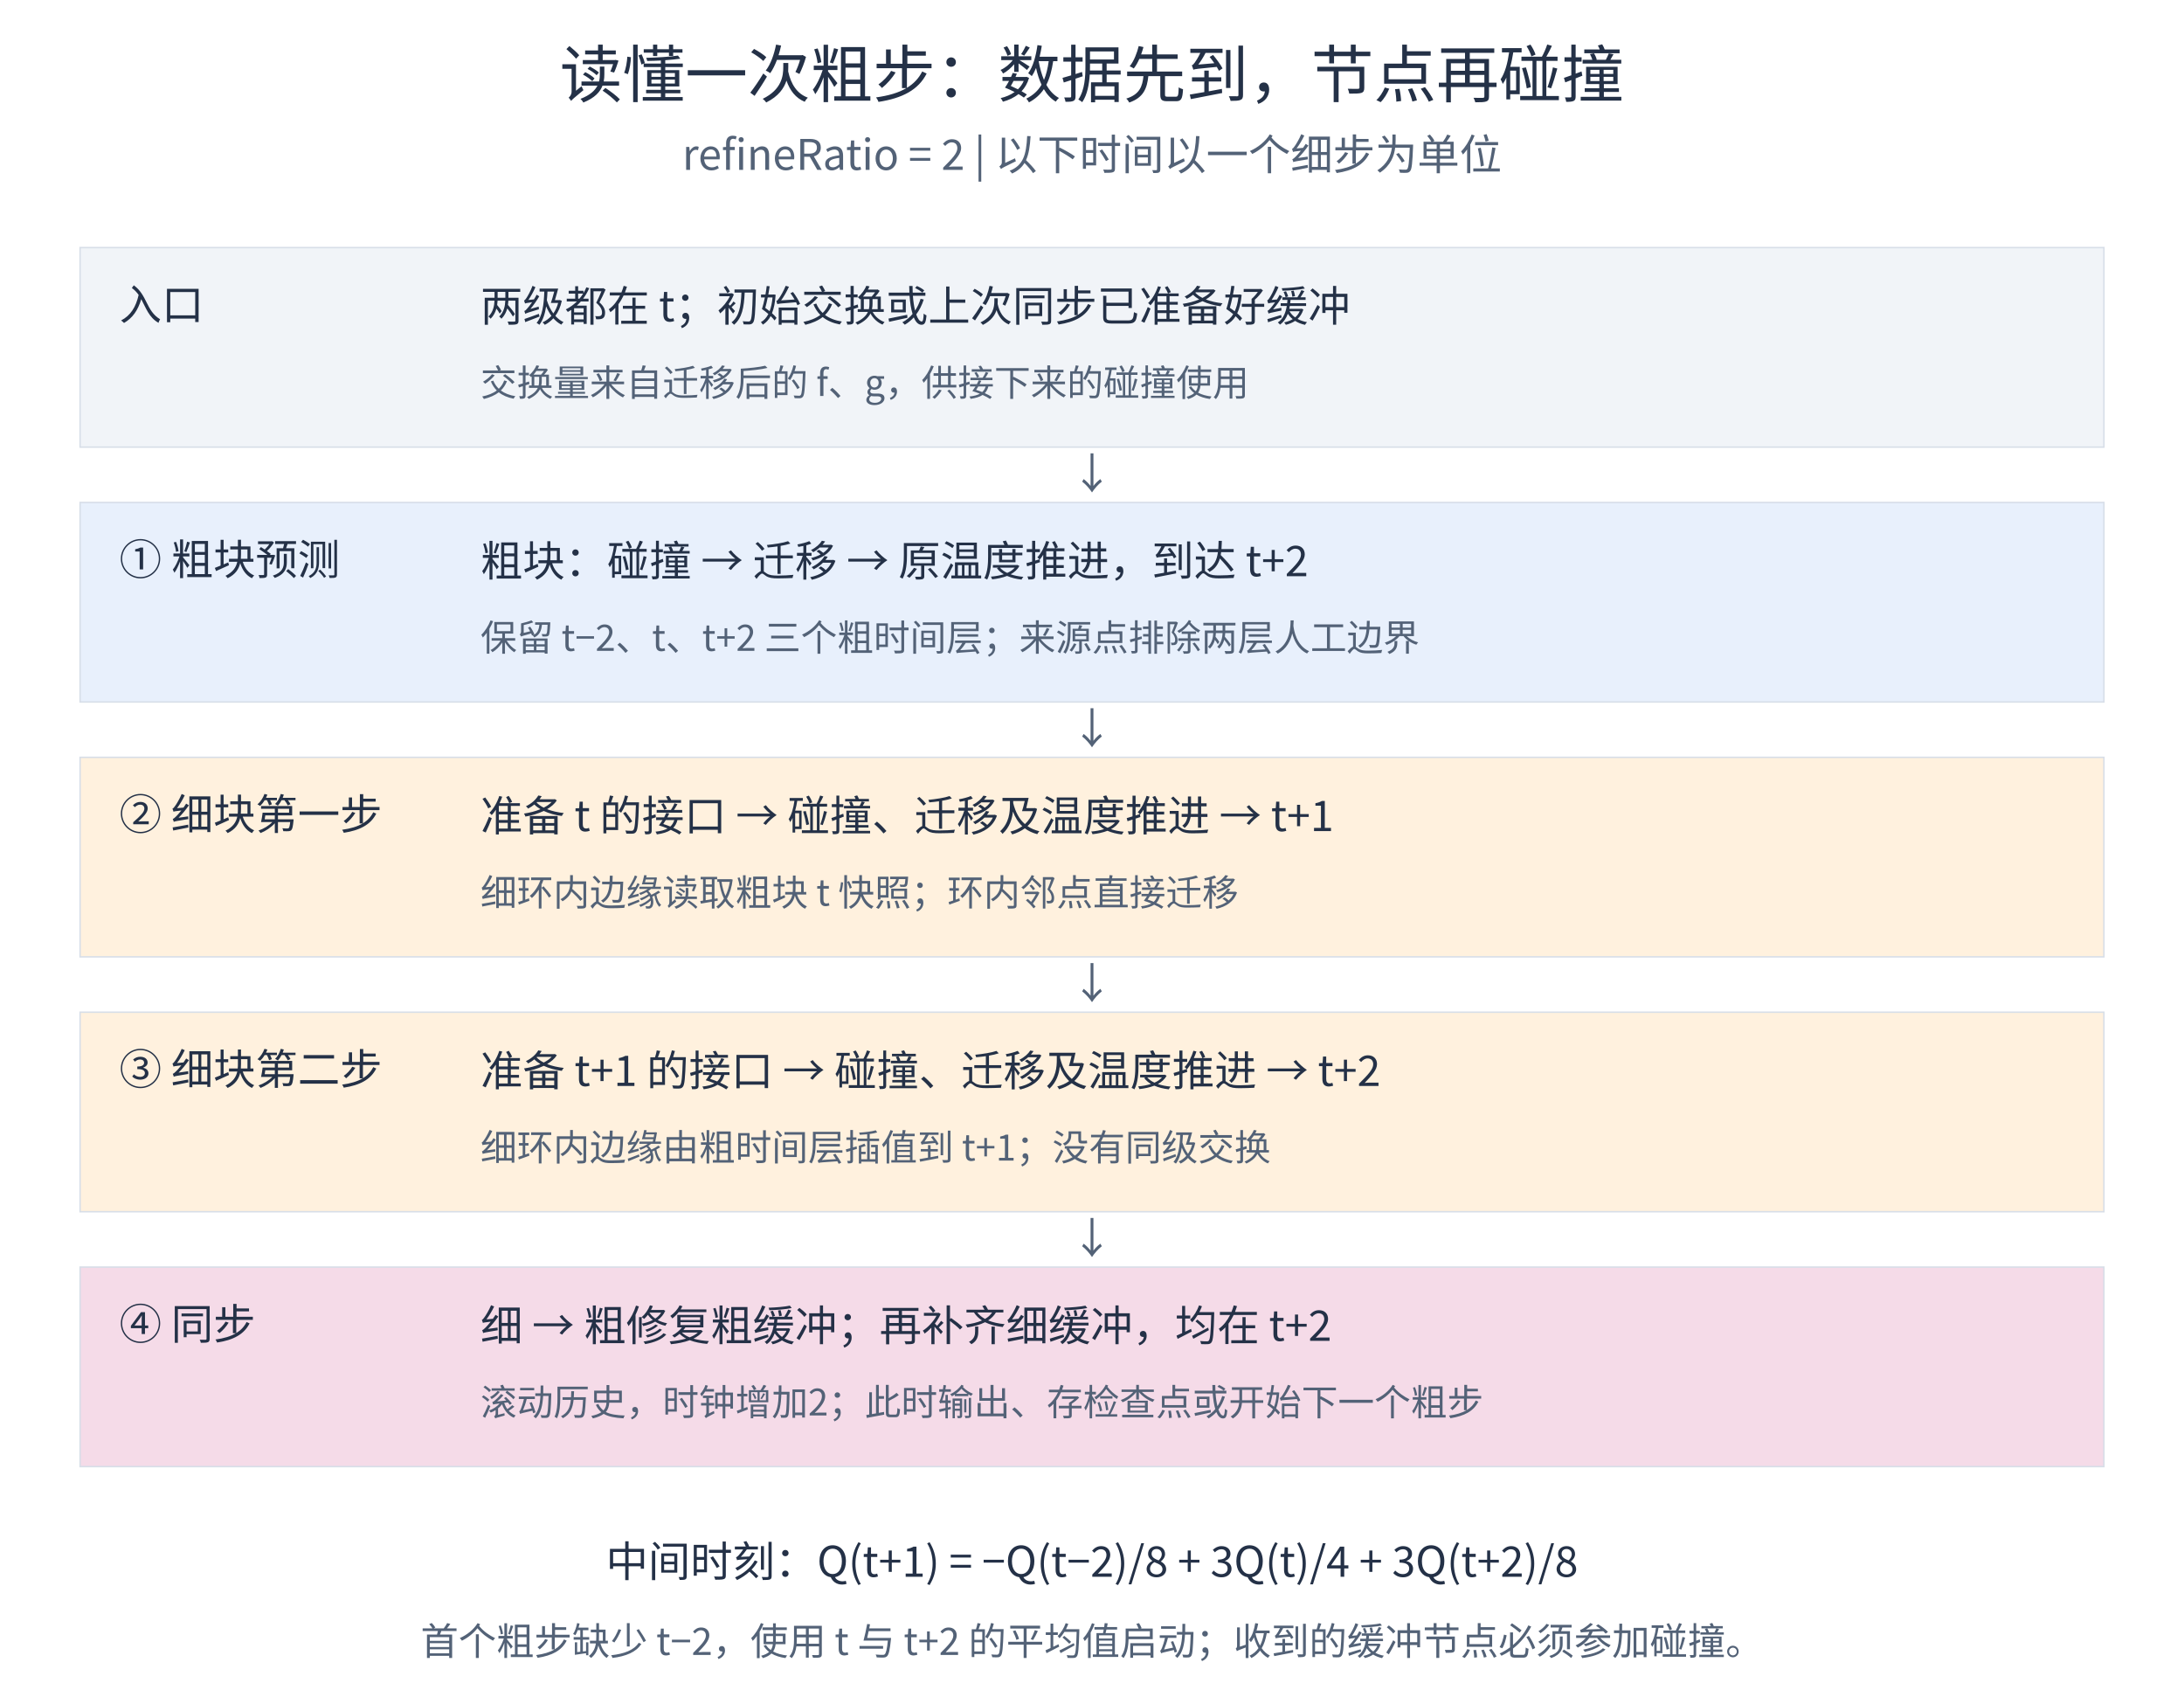
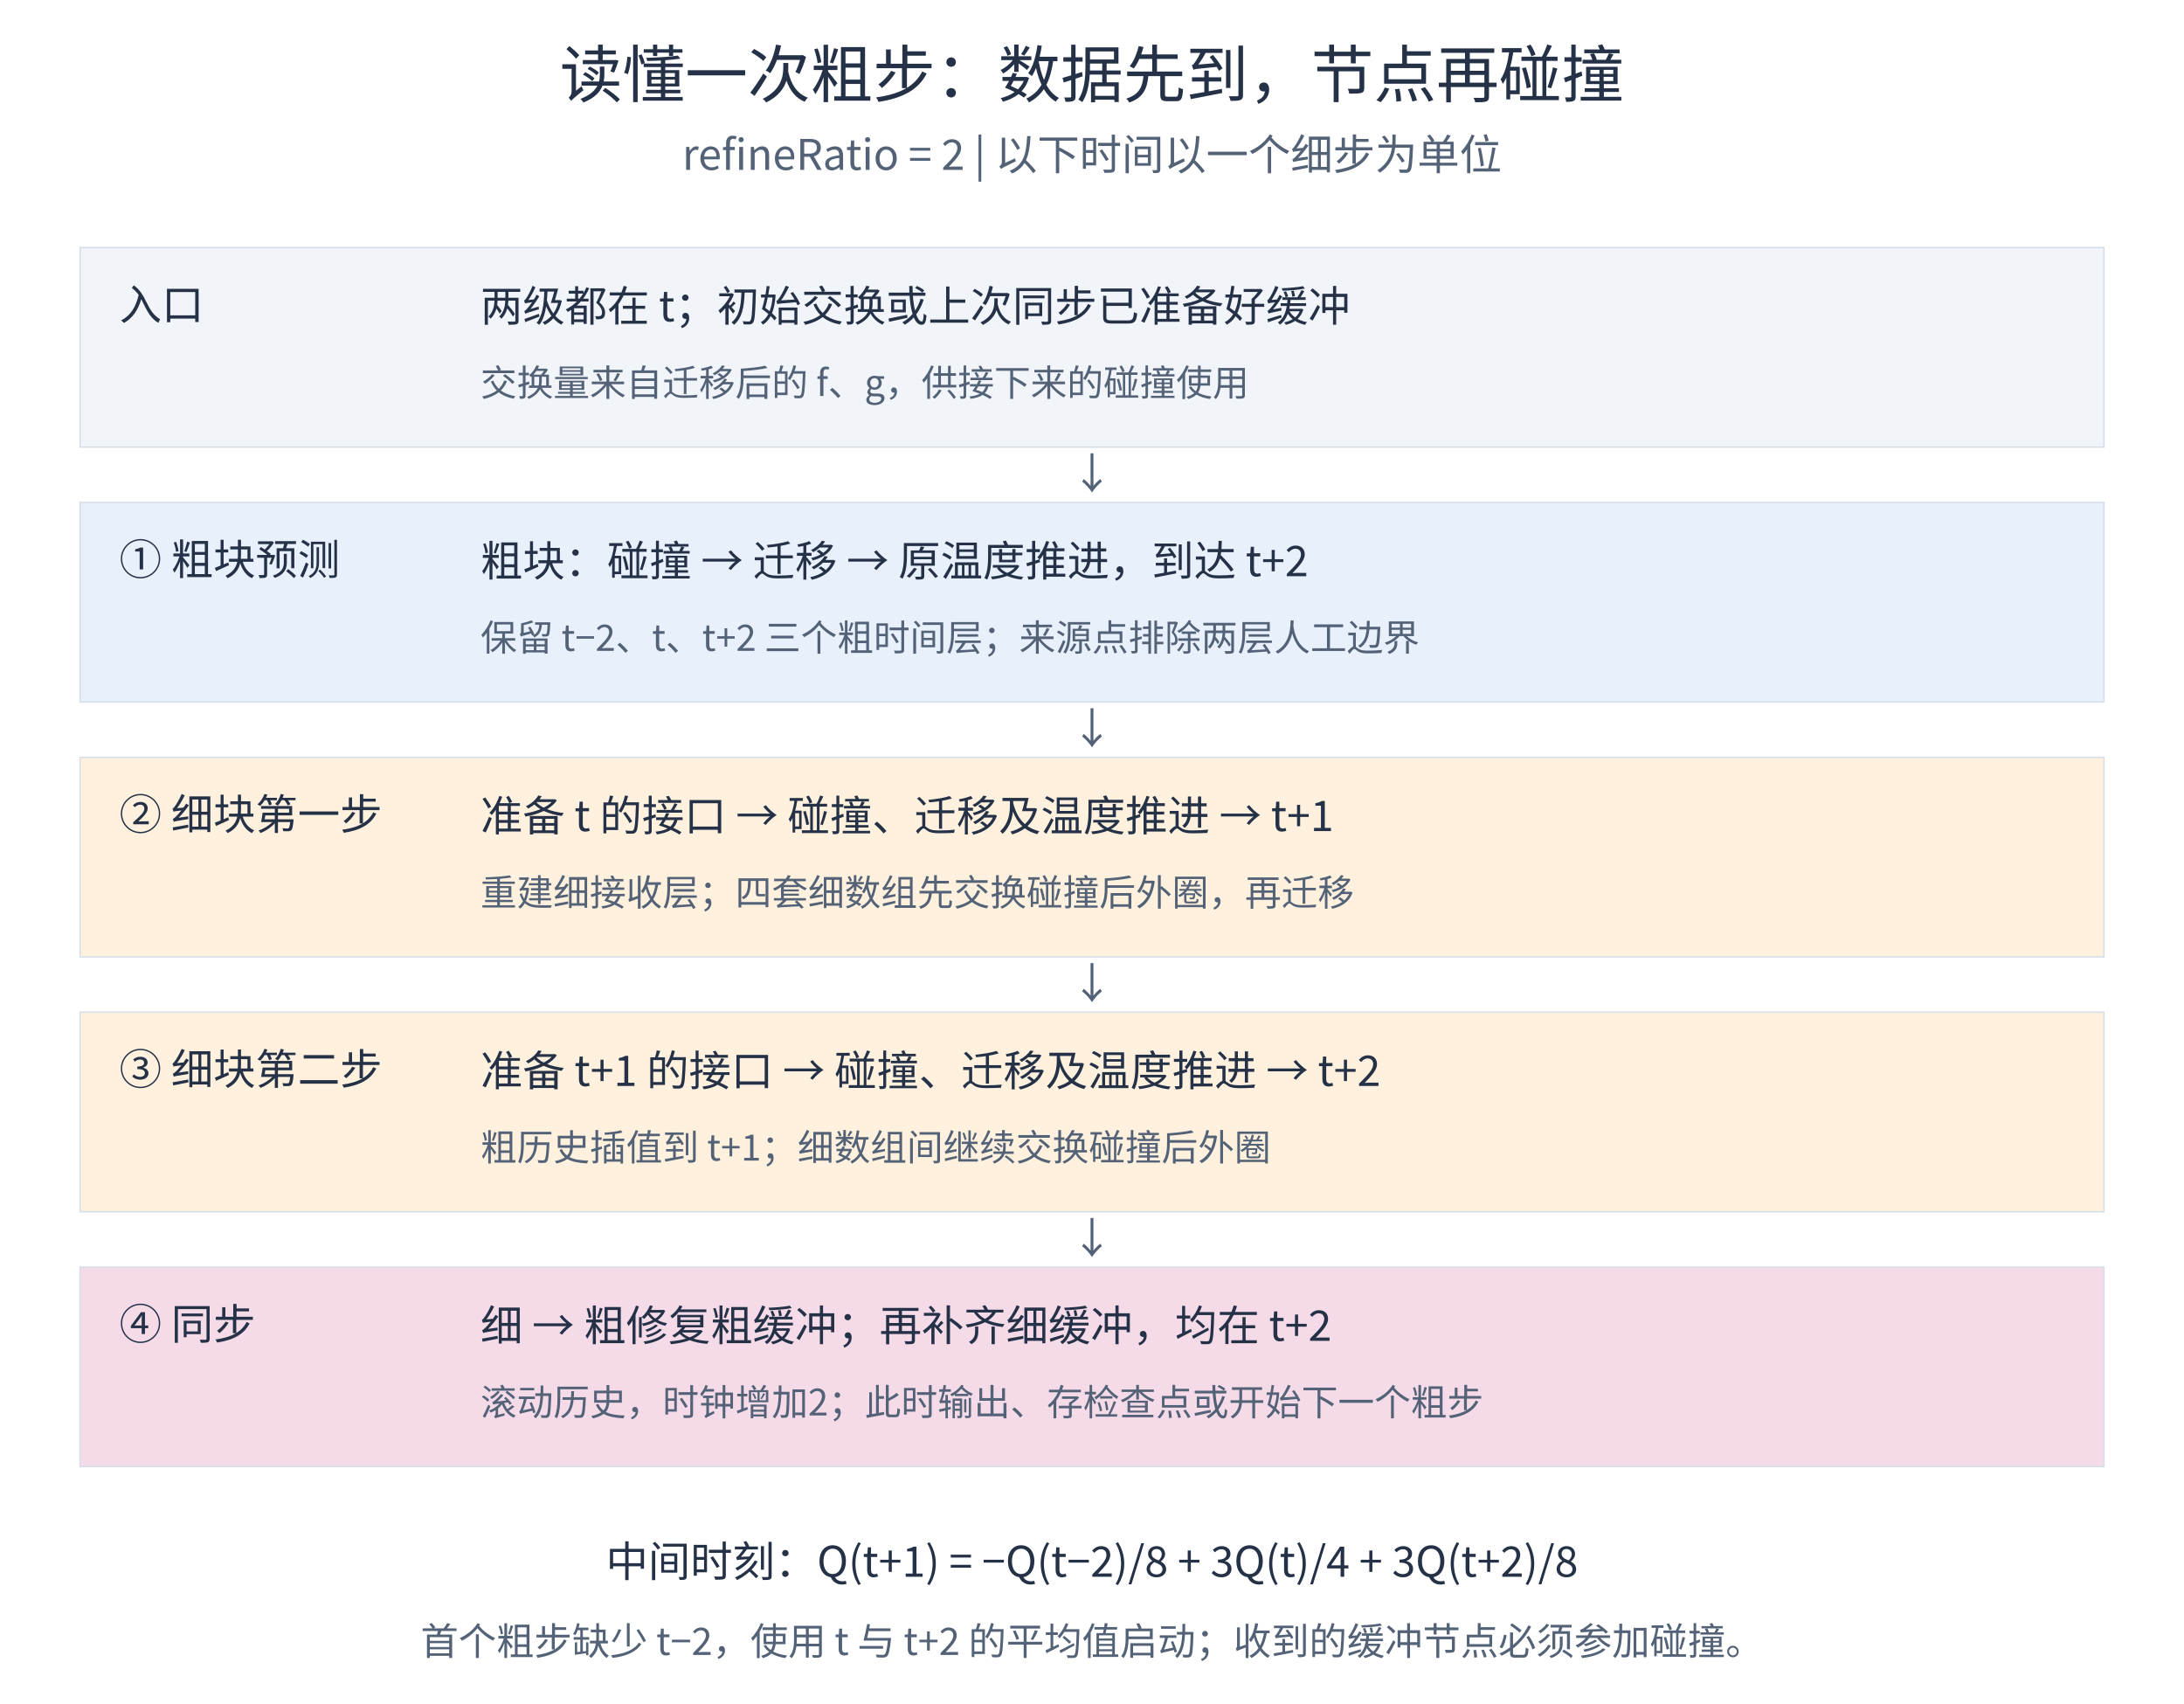
<svg xmlns="http://www.w3.org/2000/svg" width="1500" height="1170" viewBox="0 0 1500 1170" role="img">
  <rect x="0" y="0" width="1500" height="1170" fill="#ffffff" stroke="none" stroke-width="1" />
  <text x="750" y="48" font-family="Microsoft YaHei, Noto Sans CJK SC, sans-serif" font-size="43" fill="#243147" text-anchor="middle" dominant-baseline="central">读懂一次粗步：数据先到，节点再碰撞</text>
  <text x="750" y="104" font-family="Microsoft YaHei, Noto Sans CJK SC, sans-serif" font-size="29" fill="#536277" text-anchor="middle" dominant-baseline="central">refineRatio = 2    |    以下时间以一个细步为单位</text>
  <rect x="55" y="170" width="1390" height="137" fill="#f1f4f8" stroke="#d7dee8" stroke-width="1" />
  <text x="82" y="207" font-family="Microsoft YaHei, Noto Sans CJK SC, sans-serif" font-size="29" fill="#243147" text-anchor="start" dominant-baseline="central">入口</text>
  <text x="330" y="208" font-family="Microsoft YaHei, Noto Sans CJK SC, sans-serif" font-size="29" fill="#243147" text-anchor="start" dominant-baseline="central">两级都在 t；初始交换或上次同步已准备好缓冲</text>
  <text x="330" y="261" font-family="Microsoft YaHei, Noto Sans CJK SC, sans-serif" font-size="25" fill="#536277" text-anchor="start" dominant-baseline="central">交换量来自迁移后的 f、g，供接下来的碰撞使用</text>
  <text x="750" y="323" font-family="Microsoft YaHei, Noto Sans CJK SC, sans-serif" font-size="29" fill="#536277" text-anchor="middle" dominant-baseline="central">↓</text>
  <rect x="55" y="345" width="1390" height="137" fill="#e8f0fc" stroke="#d7dee8" stroke-width="1" />
  <text x="82" y="382" font-family="Microsoft YaHei, Noto Sans CJK SC, sans-serif" font-size="29" fill="#243147" text-anchor="start" dominant-baseline="central">① 粗块预测</text>
  <text x="330" y="383" font-family="Microsoft YaHei, Noto Sans CJK SC, sans-serif" font-size="29" fill="#243147" text-anchor="start" dominant-baseline="central">粗块：碰撞 → 迁移 → 原温度推进，到达 t+2</text>
  <text x="330" y="436" font-family="Microsoft YaHei, Noto Sans CJK SC, sans-serif" font-size="25" fill="#536277" text-anchor="start" dominant-baseline="central">保留 t−2、t、t+2 三个粗时间层；来源点排除两层人工边界</text>
  <text x="750" y="498" font-family="Microsoft YaHei, Noto Sans CJK SC, sans-serif" font-size="29" fill="#536277" text-anchor="middle" dominant-baseline="central">↓</text>
  <rect x="55" y="520" width="1390" height="137" fill="#fff1de" stroke="#d7dee8" stroke-width="1" />
  <text x="82" y="557" font-family="Microsoft YaHei, Noto Sans CJK SC, sans-serif" font-size="29" fill="#243147" text-anchor="start" dominant-baseline="central">② 细块第一步</text>
  <text x="330" y="558" font-family="Microsoft YaHei, Noto Sans CJK SC, sans-serif" font-size="29" fill="#243147" text-anchor="start" dominant-baseline="central">准备 t 的接口 → 碰撞、迁移及温度推进 → t+1</text>
-   <text x="330" y="611" font-family="Microsoft YaHei, Noto Sans CJK SC, sans-serif" font-size="25" fill="#536277" text-anchor="start" dominant-baseline="central">细环内边缘读取粗块 t 快照；环内邻点直接迁移</text>
+   <text x="330" y="611" font-family="Microsoft YaHei, Noto Sans CJK SC, sans-serif" font-size="25" fill="#536277" text-anchor="start" dominant-baseline="central">重建细接收层；四套细数组先交换碰撞后外圈，再迁移</text>
  <text x="750" y="673" font-family="Microsoft YaHei, Noto Sans CJK SC, sans-serif" font-size="29" fill="#536277" text-anchor="middle" dominant-baseline="central">↓</text>
  <rect x="55" y="695" width="1390" height="137" fill="#fff1de" stroke="#d7dee8" stroke-width="1" />
  <text x="82" y="732" font-family="Microsoft YaHei, Noto Sans CJK SC, sans-serif" font-size="29" fill="#243147" text-anchor="start" dominant-baseline="central">③ 细块第二步</text>
  <text x="330" y="733" font-family="Microsoft YaHei, Noto Sans CJK SC, sans-serif" font-size="29" fill="#243147" text-anchor="start" dominant-baseline="central">准备 t+1 的接口 → 碰撞、迁移及温度推进 → t+2</text>
-   <text x="330" y="786" font-family="Microsoft YaHei, Noto Sans CJK SC, sans-serif" font-size="25" fill="#536277" text-anchor="start" dominant-baseline="central">细环内边缘由粗时间层插值到 t+1；没有同级交换</text>
+   <text x="330" y="786" font-family="Microsoft YaHei, Noto Sans CJK SC, sans-serif" font-size="25" fill="#536277" text-anchor="start" dominant-baseline="central">粗历史插值到 t+1；细数组间继续交换碰撞后外圈</text>
  <text x="750" y="848" font-family="Microsoft YaHei, Noto Sans CJK SC, sans-serif" font-size="29" fill="#536277" text-anchor="middle" dominant-baseline="central">↓</text>
  <rect x="55" y="870" width="1390" height="137" fill="#f5dbe8" stroke="#d7dee8" stroke-width="1" />
  <text x="82" y="907" font-family="Microsoft YaHei, Noto Sans CJK SC, sans-serif" font-size="29" fill="#243147" text-anchor="start" dominant-baseline="central">④ 同步</text>
  <text x="330" y="908" font-family="Microsoft YaHei, Noto Sans CJK SC, sans-serif" font-size="29" fill="#243147" text-anchor="start" dominant-baseline="central">细 → 粗修复粗缓冲；再补齐细缓冲，均在 t+2</text>
  <text x="330" y="961" font-family="Microsoft YaHei, Noto Sans CJK SC, sans-serif" font-size="25" fill="#536277" text-anchor="start" dominant-baseline="central">滚动历史，时钟增加2；此时输出、存检查点或开始下一个粗步</text>
  <text x="750" y="1070" font-family="Microsoft YaHei, Noto Sans CJK SC, sans-serif" font-size="29" fill="#243147" text-anchor="middle" dominant-baseline="central">中间时刻：Q(t+1) = −Q(t−2)/8 + 3Q(t)/4 + 3Q(t+2)/8</text>
  <text x="750" y="1125" font-family="Microsoft YaHei, Noto Sans CJK SC, sans-serif" font-size="26" fill="#536277" text-anchor="middle" dominant-baseline="central">首个粗步缺少 t−2，使用 t 与 t+2 的平均值启动；收到的缓冲节点必须参加碰撞。</text>
</svg>
